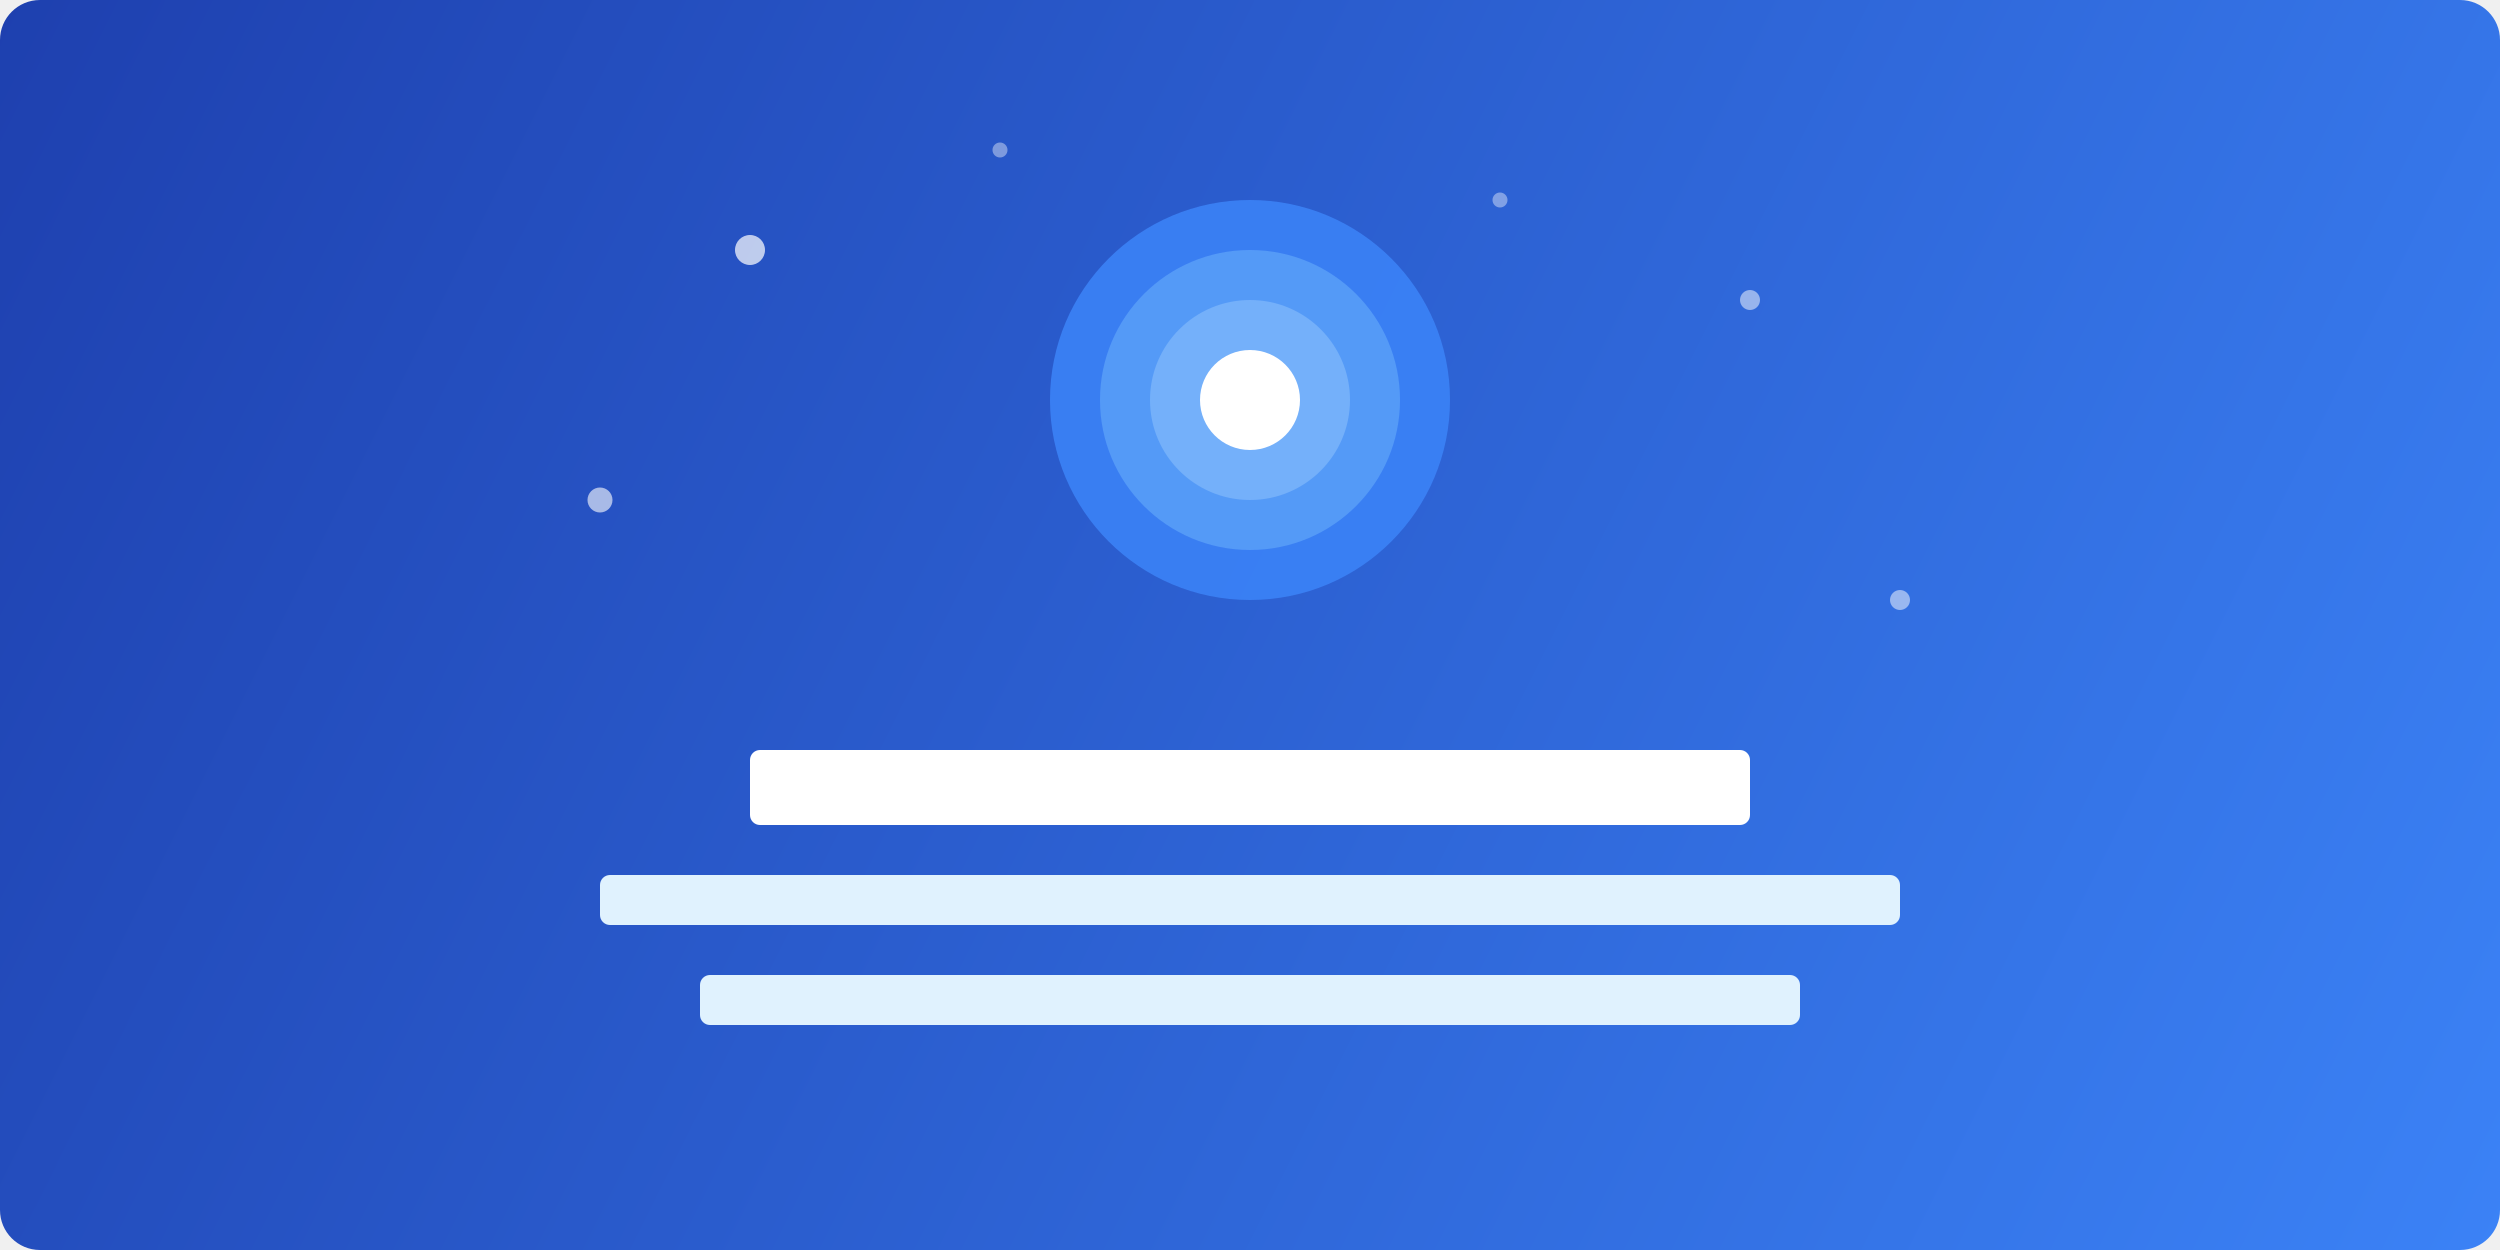
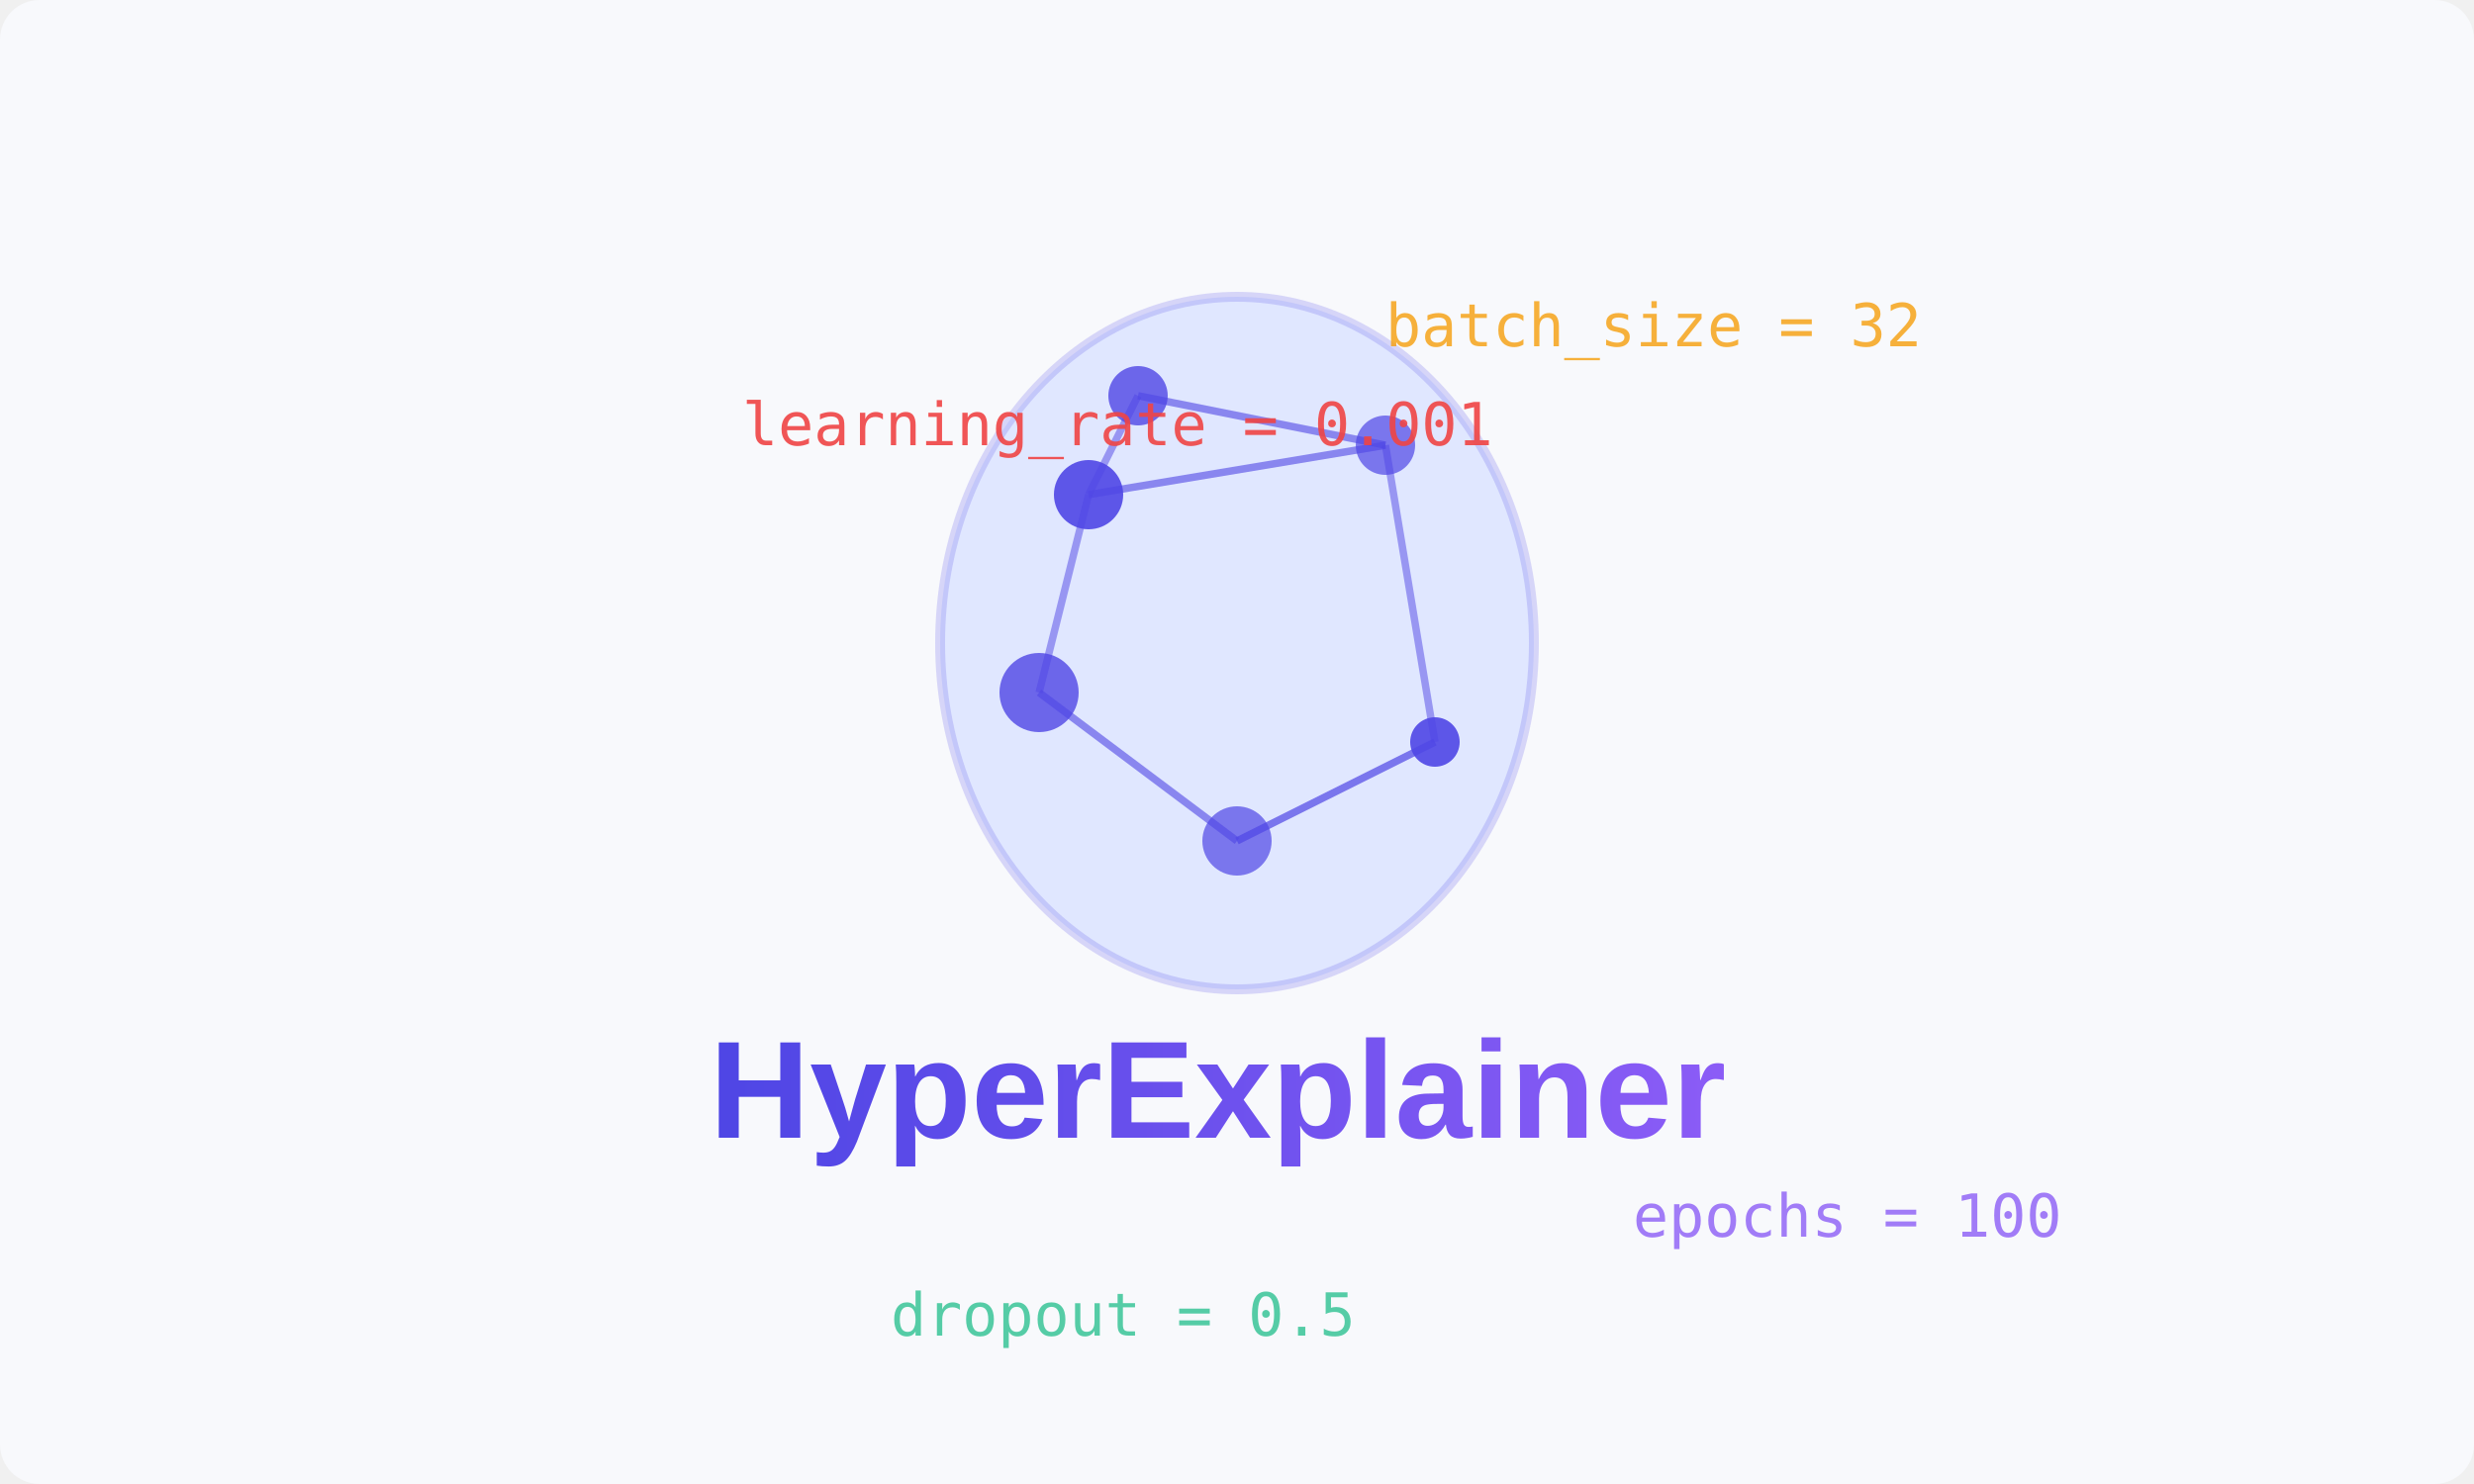
- <svg xmlns="http://www.w3.org/2000/svg" width="500" height="250" viewBox="0 0 500 250" fill="none">
-   <rect width="500" height="250" rx="8" fill="url(#paint0_linear)" />
-   <circle cx="250" cy="80" r="40" fill="#3B82F6" opacity="0.9">
-     <animate attributeName="r" values="40;42;40" dur="3s" repeatCount="indefinite" />
-   </circle>
-   <circle cx="250" cy="80" r="30" fill="#60A5FA" opacity="0.7">
-     <animate attributeName="r" values="30;32;30" dur="2s" repeatCount="indefinite" />
-   </circle>
-   <circle cx="250" cy="80" r="20" fill="#93C5FD" opacity="0.5">
-     <animate attributeName="r" values="20;22;20" dur="1.5s" repeatCount="indefinite" />
-   </circle>
-   <circle cx="250" cy="80" r="10" fill="#FFFFFF">
-     <animate attributeName="r" values="10;12;10" dur="1s" repeatCount="indefinite" />
-   </circle>
-   <rect x="150" y="150" width="200" height="15" rx="2" fill="#FFFFFF" />
-   <rect x="120" y="175" width="260" height="10" rx="2" fill="#E0F2FE" />
-   <rect x="140" y="195" width="220" height="10" rx="2" fill="#E0F2FE" />
-   <circle cx="150" cy="50" r="3" fill="#FFFFFF" opacity="0.7">
-     <animate attributeName="cy" values="50;45;50" dur="2s" repeatCount="indefinite" />
-   </circle>
-   <circle cx="350" cy="60" r="2" fill="#FFFFFF" opacity="0.5">
-     <animate attributeName="cy" values="60;55;60" dur="3s" repeatCount="indefinite" />
-   </circle>
-   <circle cx="120" cy="100" r="2.5" fill="#FFFFFF" opacity="0.6">
-     <animate attributeName="cy" values="100;105;100" dur="2.5s" repeatCount="indefinite" />
-   </circle>
-   <circle cx="380" cy="120" r="2" fill="#FFFFFF" opacity="0.5">
-     <animate attributeName="cy" values="120;125;120" dur="3.5s" repeatCount="indefinite" />
-   </circle>
-   <circle cx="200" cy="30" r="1.5" fill="#FFFFFF" opacity="0.4">
-     <animate attributeName="cy" values="30;28;30" dur="2s" repeatCount="indefinite" />
-   </circle>
-   <circle cx="300" cy="40" r="1.5" fill="#FFFFFF" opacity="0.4">
-     <animate attributeName="cy" values="40;38;40" dur="3s" repeatCount="indefinite" />
-   </circle>
+ <svg xmlns="http://www.w3.org/2000/svg" width="500" height="300" viewBox="0 0 500 300" fill="none">
+   <rect width="500" height="300" rx="8" fill="#F8F9FC" />
+   <g transform="translate(250, 130)">
+     <ellipse cx="0" cy="0" rx="60" ry="70" fill="#E0E7FF" />
+     <circle cx="-30" cy="-30" r="7" fill="#4F46E5" opacity="0.9">
+       <animate attributeName="opacity" values="0.9;0.6;0.9" dur="3s" repeatCount="indefinite" />
+     </circle>
+     <circle cx="30" cy="-40" r="6" fill="#4F46E5" opacity="0.7">
+       <animate attributeName="opacity" values="0.7;0.4;0.7" dur="2s" repeatCount="indefinite" />
+     </circle>
+     <circle cx="-40" cy="10" r="8" fill="#4F46E5" opacity="0.8">
+       <animate attributeName="opacity" values="0.8;0.5;0.8" dur="2.5s" repeatCount="indefinite" />
+     </circle>
+     <circle cx="40" cy="20" r="5" fill="#4F46E5" opacity="0.9">
+       <animate attributeName="opacity" values="0.9;0.6;0.9" dur="3.5s" repeatCount="indefinite" />
+     </circle>
+     <circle cx="0" cy="40" r="7" fill="#4F46E5" opacity="0.7">
+       <animate attributeName="opacity" values="0.7;0.4;0.7" dur="3s" repeatCount="indefinite" />
+     </circle>
+     <circle cx="-20" cy="-50" r="6" fill="#4F46E5" opacity="0.8">
+       <animate attributeName="opacity" values="0.8;0.5;0.8" dur="4s" repeatCount="indefinite" />
+     </circle>
+     <line x1="-30" y1="-30" x2="30" y2="-40" stroke="#4F46E5" stroke-width="1.5" opacity="0.6">
+       <animate attributeName="opacity" values="0.6;0.3;0.6" dur="3s" repeatCount="indefinite" />
+     </line>
+     <line x1="-30" y1="-30" x2="-40" y2="10" stroke="#4F46E5" stroke-width="1.5" opacity="0.5">
+       <animate attributeName="opacity" values="0.5;0.2;0.5" dur="2.5s" repeatCount="indefinite" />
+     </line>
+     <line x1="30" y1="-40" x2="40" y2="20" stroke="#4F46E5" stroke-width="1.5" opacity="0.5">
+       <animate attributeName="opacity" values="0.5;0.2;0.5" dur="3.5s" repeatCount="indefinite" />
+     </line>
+     <line x1="-40" y1="10" x2="0" y2="40" stroke="#4F46E5" stroke-width="1.5" opacity="0.6">
+       <animate attributeName="opacity" values="0.6;0.3;0.6" dur="3s" repeatCount="indefinite" />
+     </line>
+     <line x1="40" y1="20" x2="0" y2="40" stroke="#4F46E5" stroke-width="1.5" opacity="0.7">
+       <animate attributeName="opacity" values="0.7;0.4;0.7" dur="2s" repeatCount="indefinite" />
+     </line>
+     <line x1="-20" y1="-50" x2="-30" y2="-30" stroke="#4F46E5" stroke-width="1.5" opacity="0.5">
+       <animate attributeName="opacity" values="0.5;0.2;0.5" dur="4s" repeatCount="indefinite" />
+     </line>
+     <line x1="-20" y1="-50" x2="30" y2="-40" stroke="#4F46E5" stroke-width="1.5" opacity="0.6">
+       <animate attributeName="opacity" values="0.6;0.3;0.6" dur="3.5s" repeatCount="indefinite" />
+     </line>
+     <ellipse cx="0" cy="0" rx="60" ry="70" stroke="#4F46E5" stroke-width="2" fill="none" opacity="0.2">
+       <animate attributeName="rx" values="60;65;60" dur="3s" repeatCount="indefinite" />
+       <animate attributeName="ry" values="70;75;70" dur="3s" repeatCount="indefinite" />
+       <animate attributeName="opacity" values="0.2;0.5;0.2" dur="3s" repeatCount="indefinite" />
+     </ellipse>
+   </g>
+   <text x="250" y="230" font-family="Arial" font-size="28" font-weight="bold" text-anchor="middle" fill="url(#gradient)">
+     HyperExplainer
+     <animate attributeName="font-size" values="28;29;28" dur="3s" repeatCount="indefinite" />
+   </text>
+   <text x="150" y="90" font-family="Consolas, monospace" font-size="12" fill="#EF4444" opacity="0.9">
+     learning_rate = 0.001
+     <animateMotion path="M0,0 q20,-20 40,0 t40,0" dur="6s" repeatCount="indefinite" />
+   </text>
+   <text x="280" y="70" font-family="Consolas, monospace" font-size="12" fill="#F59E0B" opacity="0.8">
+     batch_size = 32
+     <animateMotion path="M0,0 q-20,-30 -40,0 t-40,0" dur="7s" repeatCount="indefinite" />
+   </text>
+   <text x="180" y="270" font-family="Consolas, monospace" font-size="12" fill="#10B981" opacity="0.7">
+     dropout = 0.5
+     <animateMotion path="M0,0 q30,20 0,40 t-30,0" dur="8s" repeatCount="indefinite" />
+   </text>
+   <text x="330" y="250" font-family="Consolas, monospace" font-size="12" fill="#8B5CF6" opacity="0.8">
+     epochs = 100
+     <animateMotion path="M0,0 q-20,30 -40,0 t0,-30" dur="5s" repeatCount="indefinite" />
+   </text>
  <defs>
-     <linearGradient id="paint0_linear" x1="0" y1="0" x2="500" y2="250" gradientUnits="userSpaceOnUse">
-       <stop stop-color="#1E40AF" />
-       <stop offset="1" stop-color="#3B82F6" />
+     <linearGradient id="gradient" x1="0%" y1="0%" x2="100%" y2="0%">
+       <stop offset="0%" stop-color="#4F46E5" />
+       <stop offset="100%" stop-color="#8B5CF6" />
+       <animate attributeName="x1" values="0%;100%;0%" dur="5s" repeatCount="indefinite" />
+       <animate attributeName="x2" values="100%;0%;100%" dur="5s" repeatCount="indefinite" />
    </linearGradient>
  </defs>
</svg>
